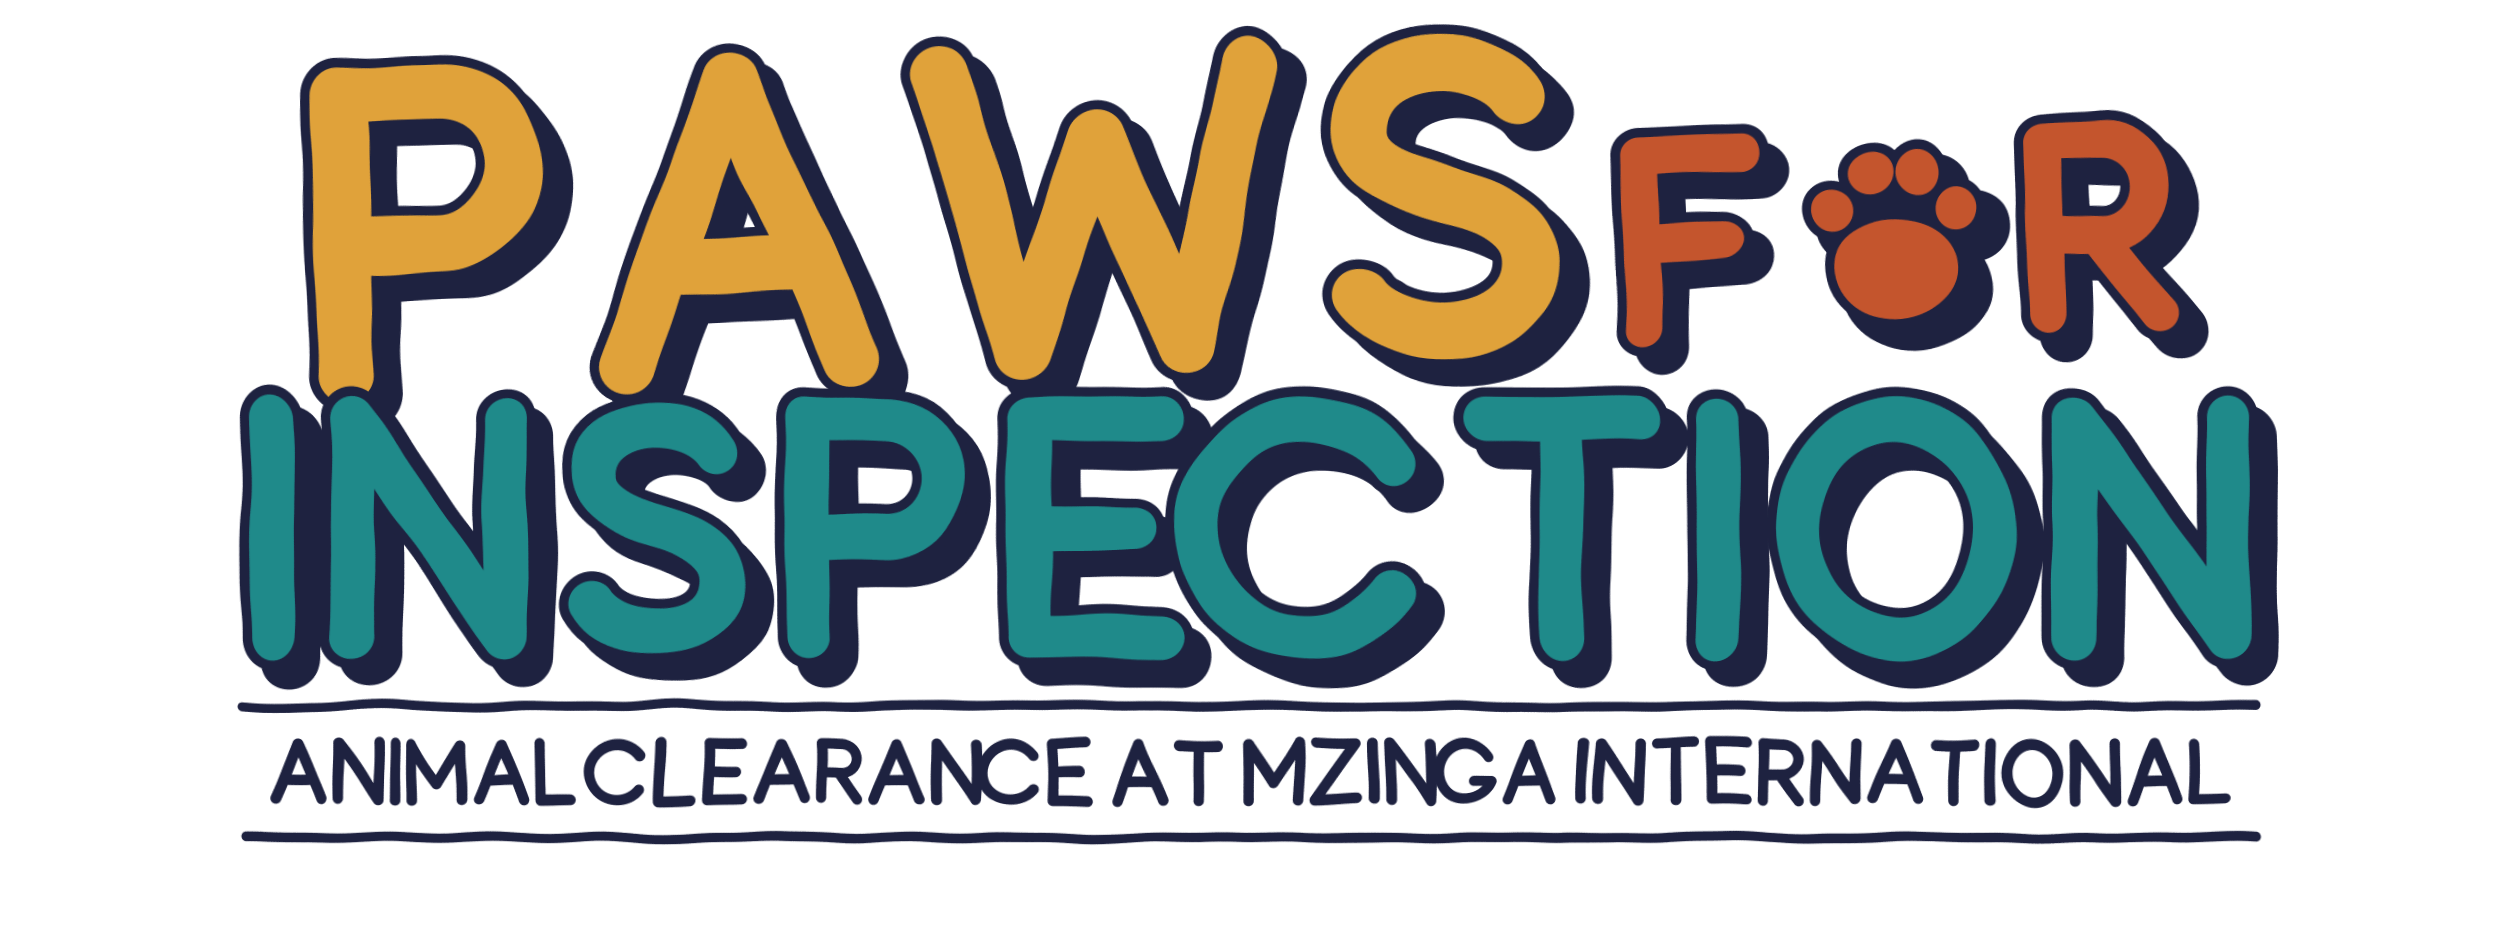
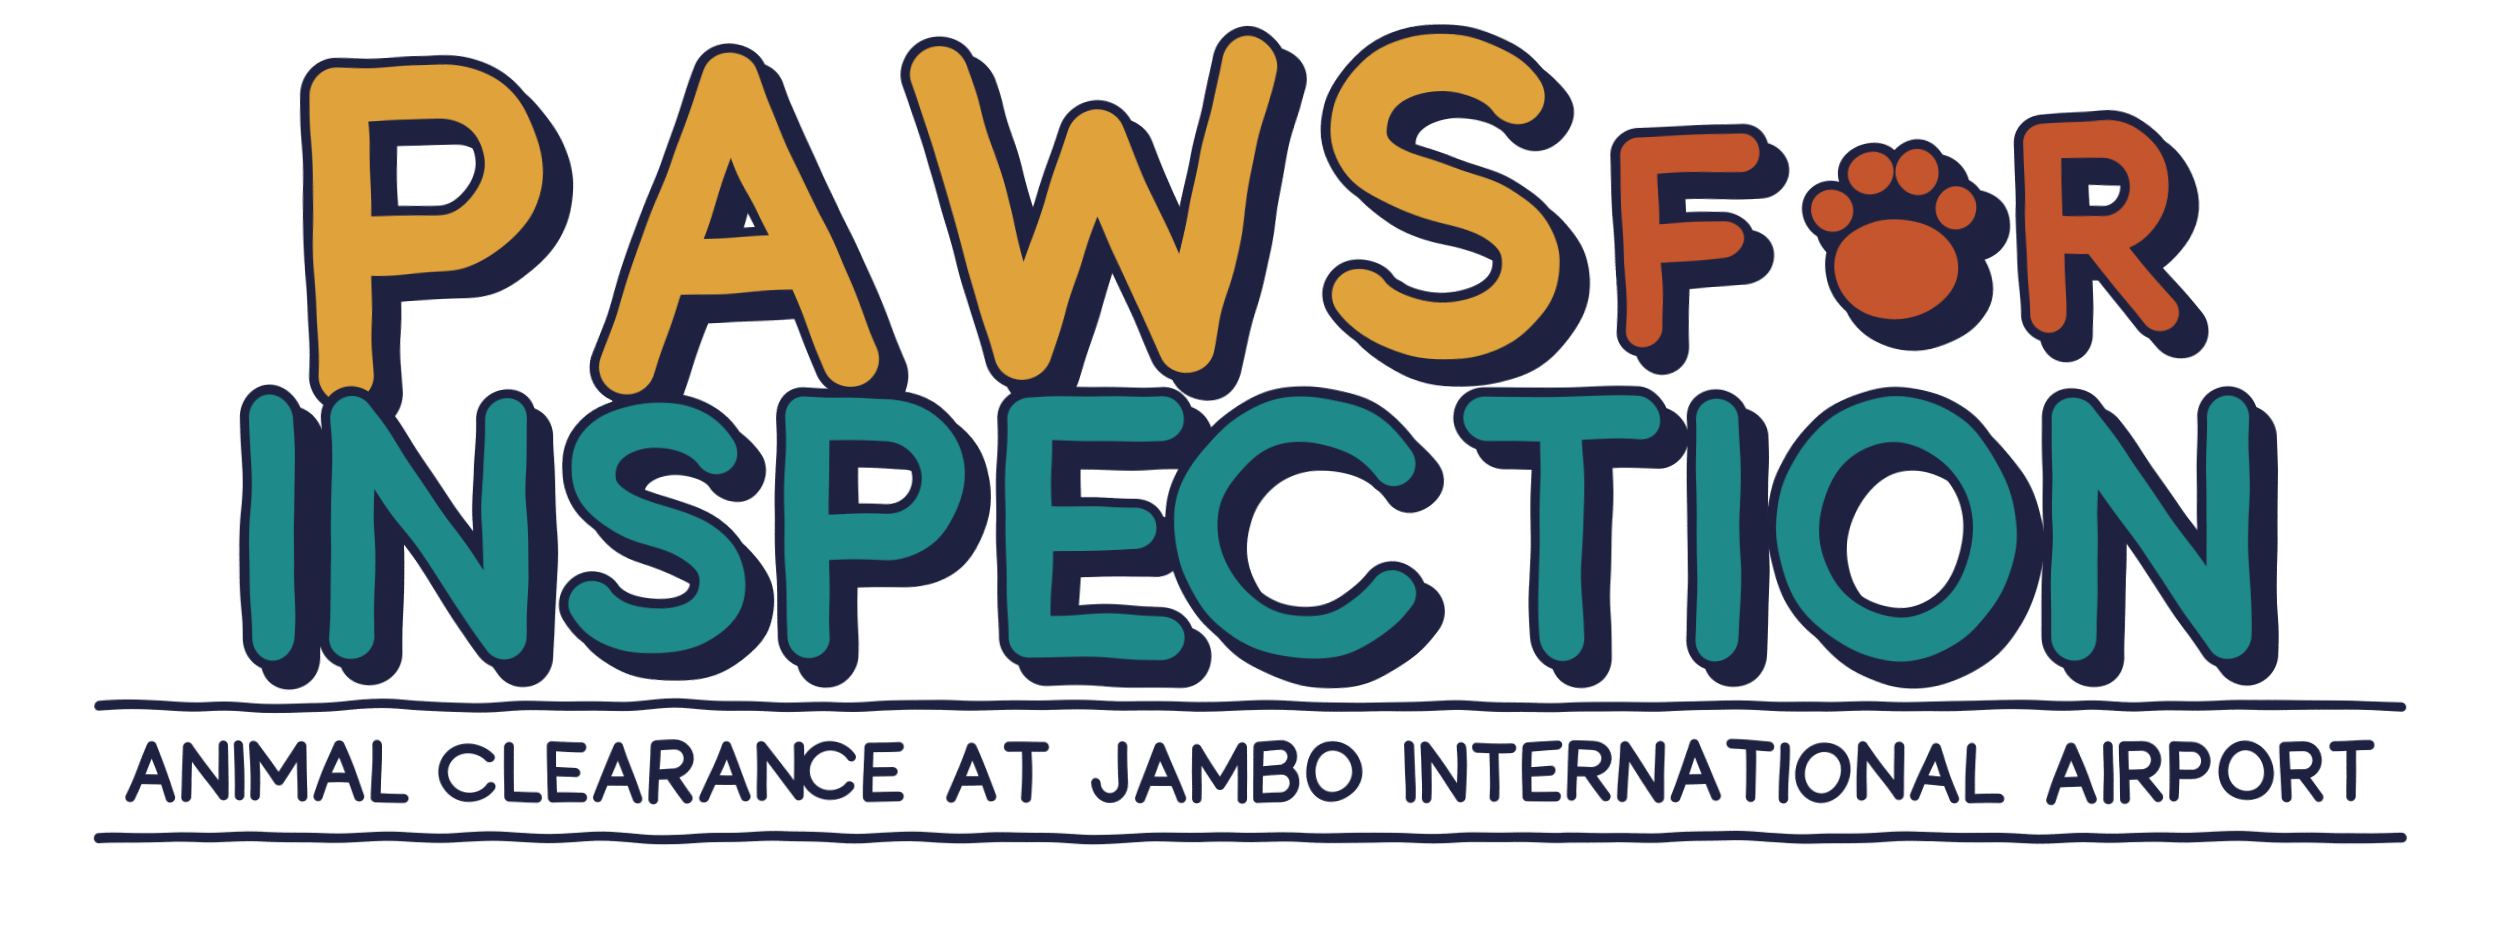
<svg xmlns="http://www.w3.org/2000/svg" viewBox="0 0 800 300" width="800" height="300">
  <defs>
-     <filter id="r" x="-5%" y="-5%" width="110%" height="110%">
+     <filter id="r" x="-2%" y="-2%" width="104%" height="104%">
      <feTurbulence type="fractalNoise" baseFrequency="0.03" numOctaves="2" seed="2" />
      <feDisplacementMap in="SourceGraphic" scale="3" xChannelSelector="R" yChannelSelector="G" />
    </filter>
  </defs>
  <g filter="url(#r)">
    <g transform="rotate(-2 400 70)">
      <g transform="translate(6 6)">
        <g transform="translate(109.50 20) scale(9)" fill="none" stroke="#1E2240" stroke-width="2.667" stroke-linecap="round" stroke-linejoin="round">
          <path transform="translate(0 0)" d="M0 10 V0 H3.5 A2.7 2.7 0 0 1 3.5 5.4 H0" />
          <path transform="translate(9.966667 0)" d="M0 10 L4 0 L8 10 M1.6 6.6 H6.4" />
          <path transform="translate(21.43333 0)" d="M0 0 L2.6 10 L5.5 2.5 L8.4 10 L11 0" />
          <path transform="translate(35.9 0)" d="M6 1.5 C4.8 -0.4 0.4 -0.2 0.4 2.6 C0.4 5.2 6.3 4.6 6.3 7.4 C6.3 10.4 1.4 10.4 0.2 8.4" />
        </g>
      </g>
      <g transform="translate(109.50 20) scale(9)" fill="none" stroke="#1E2240" stroke-width="2.667" stroke-linecap="round" stroke-linejoin="round">
        <path transform="translate(0 0)" d="M0 10 V0 H3.5 A2.7 2.7 0 0 1 3.5 5.4 H0" />
        <path transform="translate(9.966667 0)" d="M0 10 L4 0 L8 10 M1.6 6.6 H6.4" />
        <path transform="translate(21.43333 0)" d="M0 0 L2.6 10 L5.5 2.5 L8.4 10 L11 0" />
        <path transform="translate(35.9 0)" d="M6 1.5 C4.8 -0.4 0.4 -0.2 0.4 2.6 C0.4 5.2 6.3 4.6 6.3 7.4 C6.3 10.4 1.4 10.4 0.2 8.4" />
      </g>
      <g transform="translate(109.50 20) scale(9)" fill="none" stroke="#E0A23A" stroke-width="2.000" stroke-linecap="round" stroke-linejoin="round">
        <path transform="translate(0 0)" d="M0 10 V0 H3.5 A2.7 2.7 0 0 1 3.5 5.4 H0" />
        <path transform="translate(9.966667 0)" d="M0 10 L4 0 L8 10 M1.6 6.6 H6.4" />
        <path transform="translate(21.43333 0)" d="M0 0 L2.6 10 L5.5 2.5 L8.4 10 L11 0" />
        <path transform="translate(35.9 0)" d="M6 1.5 C4.8 -0.4 0.4 -0.2 0.4 2.6 C0.4 5.2 6.3 4.6 6.3 7.4 C6.3 10.4 1.4 10.4 0.2 8.4" />
      </g>
      <g transform="translate(6 6)">
        <g transform="translate(524.82 54) scale(5.6)" fill="none" stroke="#1E2240" stroke-width="3.214" stroke-linecap="round" stroke-linejoin="round">
          <path transform="translate(0 0)" d="M6 0 H0 V10 M0 5 H4.8" />
          <g transform="translate(10.01429 0)">
            <g fill="#1E2240" stroke="#1E2240" stroke-width="1.607">
              <ellipse cx="4.5" cy="7" rx="3.6" ry="2.9" />
              <circle cx="1" cy="3.6" r="1.2" />
              <circle cx="3.2" cy="1.5" r="1.25" />
              <circle cx="5.8" cy="1.5" r="1.25" />
              <circle cx="8" cy="3.6" r="1.2" />
            </g>
          </g>
          <path transform="translate(23.02857 0)" d="M0 10 V0 H3.5 A2.7 2.7 0 0 1 3.5 5.4 H0 M3 5.4 L6.5 10" />
        </g>
      </g>
      <g transform="translate(524.82 54) scale(5.6)" fill="none" stroke="#1E2240" stroke-width="3.214" stroke-linecap="round" stroke-linejoin="round">
        <path transform="translate(0 0)" d="M6 0 H0 V10 M0 5 H4.8" />
        <g transform="translate(10.01429 0)">
          <g fill="#1E2240" stroke="#1E2240" stroke-width="1.071">
            <ellipse cx="4.5" cy="7" rx="3.6" ry="2.9" />
            <circle cx="1" cy="3.6" r="1.2" />
            <circle cx="3.2" cy="1.5" r="1.25" />
            <circle cx="5.8" cy="1.5" r="1.25" />
            <circle cx="8" cy="3.6" r="1.2" />
          </g>
        </g>
        <path transform="translate(23.02857 0)" d="M0 10 V0 H3.5 A2.7 2.7 0 0 1 3.5 5.4 H0 M3 5.4 L6.5 10" />
      </g>
      <g transform="translate(524.82 54) scale(5.6)" fill="none" stroke="#C4552D" stroke-width="2.143" stroke-linecap="round" stroke-linejoin="round">
        <path transform="translate(0 0)" d="M6 0 H0 V10 M0 5 H4.8" />
        <g transform="translate(10.01429 0)">
          <g fill="#C4552D" stroke="none">
            <ellipse cx="4.5" cy="7" rx="3.6" ry="2.9" />
            <circle cx="1" cy="3.6" r="1.2" />
            <circle cx="3.2" cy="1.5" r="1.25" />
            <circle cx="5.8" cy="1.5" r="1.25" />
            <circle cx="8" cy="3.6" r="1.2" />
          </g>
        </g>
        <path transform="translate(23.02857 0)" d="M0 10 V0 H3.5 A2.7 2.7 0 0 1 3.5 5.4 H0 M3 5.4 L6.5 10" />
      </g>
    </g>
    <g transform="translate(6 6)">
      <g transform="translate(87.05 134) scale(7)" fill="none" stroke="#1E2240" stroke-width="2.857" stroke-linecap="round" stroke-linejoin="round">
        <path transform="translate(0 0)" d="M0 0 V10" />
        <path transform="translate(3.657143 0)" d="M0 10 V0 L7 10 V0" />
        <path transform="translate(14.31429 0)" d="M6 1.5 C4.8 -0.4 0.4 -0.2 0.4 2.6 C0.4 5.2 6.3 4.6 6.3 7.4 C6.3 10.4 1.4 10.4 0.2 8.4" />
        <path transform="translate(24.47143 0)" d="M0 10 V0 H3.5 A2.7 2.7 0 0 1 3.5 5.4 H0" />
        <path transform="translate(34.62857 0)" d="M6 0 H0 V10 H6 M0 5 H4.8" />
        <path transform="translate(44.28571 0)" d="M7 2 A5 5 0 1 0 7 8" />
        <path transform="translate(55.44286 0)" d="M0 0 H7 M3.5 0 V10" />
        <path transform="translate(66.1 0)" d="M0 0 V10" />
        <path transform="translate(69.75714 0)" d="M4.5 0 A4.5 5 0 1 0 4.5 10 A4.5 5 0 1 0 4.5 0" />
        <path transform="translate(82.41429 0)" d="M0 10 V0 L7 10 V0" />
      </g>
    </g>
    <g transform="translate(87.05 134) scale(7)" fill="none" stroke="#1E2240" stroke-width="2.857" stroke-linecap="round" stroke-linejoin="round">
      <path transform="translate(0 0)" d="M0 0 V10" />
      <path transform="translate(3.657143 0)" d="M0 10 V0 L7 10 V0" />
      <path transform="translate(14.31429 0)" d="M6 1.5 C4.8 -0.4 0.4 -0.2 0.4 2.6 C0.4 5.2 6.3 4.6 6.3 7.4 C6.3 10.4 1.4 10.4 0.2 8.4" />
      <path transform="translate(24.47143 0)" d="M0 10 V0 H3.5 A2.7 2.7 0 0 1 3.5 5.4 H0" />
      <path transform="translate(34.62857 0)" d="M6 0 H0 V10 H6 M0 5 H4.8" />
      <path transform="translate(44.28571 0)" d="M7 2 A5 5 0 1 0 7 8" />
      <path transform="translate(55.44286 0)" d="M0 0 H7 M3.5 0 V10" />
      <path transform="translate(66.1 0)" d="M0 0 V10" />
      <path transform="translate(69.75714 0)" d="M4.5 0 A4.5 5 0 1 0 4.5 10 A4.5 5 0 1 0 4.5 0" />
      <path transform="translate(82.41429 0)" d="M0 10 V0 L7 10 V0" />
    </g>
    <g transform="translate(87.05 134) scale(7)" fill="none" stroke="#1F8A8A" stroke-width="2.000" stroke-linecap="round" stroke-linejoin="round">
      <path transform="translate(0 0)" d="M0 0 V10" />
      <path transform="translate(3.657143 0)" d="M0 10 V0 L7 10 V0" />
      <path transform="translate(14.31429 0)" d="M6 1.5 C4.8 -0.4 0.4 -0.2 0.4 2.6 C0.4 5.2 6.3 4.6 6.3 7.4 C6.3 10.4 1.4 10.4 0.2 8.4" />
      <path transform="translate(24.47143 0)" d="M0 10 V0 H3.5 A2.7 2.7 0 0 1 3.5 5.4 H0" />
      <path transform="translate(34.62857 0)" d="M6 0 H0 V10 H6 M0 5 H4.8" />
      <path transform="translate(44.28571 0)" d="M7 2 A5 5 0 1 0 7 8" />
      <path transform="translate(55.44286 0)" d="M0 0 H7 M3.5 0 V10" />
      <path transform="translate(66.1 0)" d="M0 0 V10" />
      <path transform="translate(69.75714 0)" d="M4.5 0 A4.5 5 0 1 0 4.5 10 A4.5 5 0 1 0 4.5 0" />
      <path transform="translate(82.41429 0)" d="M0 10 V0 L7 10 V0" />
    </g>
-     <path d="M78.15 226 H721.85 M78.15 268 H721.85" stroke="#1E2240" stroke-width="3" stroke-linecap="round" />
-     <g transform="translate(88.15 238) scale(1.8)" fill="none" stroke="#1E2240" stroke-width="1.889" stroke-linecap="round" stroke-linejoin="round">
+     <path d="M31.6 226 H768.4 M31.6 268 H768.4" stroke="#1E2240" stroke-width="3" stroke-linecap="round" />
+     <g transform="translate(41.64 238.7859) scale(1.642811)" fill="none" stroke="#1E2240" stroke-width="1.889" stroke-linecap="round" stroke-linejoin="round">
      <path transform="translate(0 0)" d="M0 10 L4 0 L8 10 M1.6 6.6 H6.4" />
-       <path transform="translate(11 0)" d="M0 10 V0 L7 10 V0" />
-       <path transform="translate(21 0)" d="M0 0 V10" />
-       <path transform="translate(24 0)" d="M0 10 V0 L4.5 7 L9 0 V10" />
-       <path transform="translate(36 0)" d="M0 10 L4 0 L8 10 M1.6 6.6 H6.4" />
-       <path transform="translate(47 0)" d="M0 0 V10 H5.5" />
-       <path transform="translate(58 0)" d="M7 2 A5 5 0 1 0 7 8" />
-       <path transform="translate(68.5 0)" d="M0 0 V10 H5.5" />
-       <path transform="translate(77 0)" d="M6 0 H0 V10 H6 M0 5 H4.8" />
-       <path transform="translate(86 0)" d="M0 10 L4 0 L8 10 M1.6 6.6 H6.4" />
-       <path transform="translate(97 0)" d="M0 10 V0 H3.5 A2.7 2.7 0 0 1 3.5 5.4 H0 M3 5.4 L6.5 10" />
-       <path transform="translate(106.5 0)" d="M0 10 L4 0 L8 10 M1.6 6.6 H6.4" />
-       <path transform="translate(117.5 0)" d="M0 10 V0 L7 10 V0" />
-       <path transform="translate(127.5 0)" d="M7 2 A5 5 0 1 0 7 8" />
-       <path transform="translate(138 0)" d="M6 0 H0 V10 H6 M0 5 H4.8" />
-       <path transform="translate(149.5 0)" d="M0 10 L4 0 L8 10 M1.6 6.6 H6.4" />
-       <path transform="translate(160.5 0)" d="M0 0 H7 M3.5 0 V10" />
-       <path transform="translate(173 0)" d="M0 10 V0 L4.5 7 L9 0 V10" />
-       <path transform="translate(185 0)" d="M0 0 H7 L0 10 H7" />
-       <path transform="translate(195 0)" d="M0 0 V10" />
-       <path transform="translate(198 0)" d="M0 10 V0 L7 10 V0" />
-       <path transform="translate(208 0)" d="M7.5 2 A5 5 0 1 0 8 6.5 H4.8" />
-       <path transform="translate(219 0)" d="M0 10 L4 0 L8 10 M1.6 6.6 H6.4" />
-       <path transform="translate(232.5 0)" d="M0 0 V10" />
-       <path transform="translate(235.5 0)" d="M0 10 V0 L7 10 V0" />
-       <path transform="translate(245.5 0)" d="M0 0 H7 M3.5 0 V10" />
-       <path transform="translate(255.5 0)" d="M6 0 H0 V10 H6 M0 5 H4.8" />
-       <path transform="translate(264.5 0)" d="M0 10 V0 H3.5 A2.7 2.7 0 0 1 3.5 5.4 H0 M3 5.4 L6.5 10" />
-       <path transform="translate(274 0)" d="M0 10 V0 L7 10 V0" />
-       <path transform="translate(284 0)" d="M0 10 L4 0 L8 10 M1.6 6.6 H6.4" />
-       <path transform="translate(295 0)" d="M0 0 H7 M3.5 0 V10" />
-       <path transform="translate(305 0)" d="M0 0 V10" />
-       <path transform="translate(308 0)" d="M4.5 0 A4.5 5 0 1 0 4.5 10 A4.5 5 0 1 0 4.5 0" />
-       <path transform="translate(320 0)" d="M0 10 V0 L7 10 V0" />
-       <path transform="translate(330 0)" d="M0 10 L4 0 L8 10 M1.6 6.6 H6.4" />
-       <path transform="translate(341 0)" d="M0 0 V10 H5.5" />
+       <path transform="translate(11.10631 0)" d="M0 10 V0 L7 10 V0" />
+       <path transform="translate(21.21263 0)" d="M0 0 V10" />
+       <path transform="translate(24.31894 0)" d="M0 10 V0 L4.5 7 L9 0 V10" />
+       <path transform="translate(36.42526 0)" d="M0 10 L4 0 L8 10 M1.6 6.6 H6.4" />
+       <path transform="translate(47.53157 0)" d="M0 0 V10 H5.5" />
+       <path transform="translate(63.00167 0)" d="M7 2 A5 5 0 1 0 7 8" />
+       <path transform="translate(73.60799 0)" d="M0 0 V10 H5.5" />
+       <path transform="translate(82.2143 0)" d="M6 0 H0 V10 H6 M0 5 H4.8" />
+       <path transform="translate(91.32062 0)" d="M0 10 L4 0 L8 10 M1.6 6.6 H6.4" />
+       <path transform="translate(102.4269 0)" d="M0 10 V0 H3.5 A2.7 2.7 0 0 1 3.5 5.4 H0 M3 5.4 L6.5 10" />
+       <path transform="translate(112.0332 0)" d="M0 10 L4 0 L8 10 M1.6 6.6 H6.4" />
+       <path transform="translate(123.1396 0)" d="M0 10 V0 L7 10 V0" />
+       <path transform="translate(133.2459 0)" d="M7 2 A5 5 0 1 0 7 8" />
+       <path transform="translate(143.8522 0)" d="M6 0 H0 V10 H6 M0 5 H4.8" />
+       <path transform="translate(159.8223 0)" d="M0 10 L4 0 L8 10 M1.6 6.6 H6.4" />
+       <path transform="translate(170.9286 0)" d="M0 0 H7 M3.5 0 V10" />
+       <path transform="translate(187.8987 0)" d="M5.5 0 V7 A2.75 2.75 0 0 1 0 7" />
+       <path transform="translate(196.505 0)" d="M0 10 L4 0 L8 10 M1.6 6.6 H6.4" />
+       <path transform="translate(207.6113 0)" d="M0 10 V0 L4.5 7 L9 0 V10" />
+       <path transform="translate(219.7176 0)" d="M0 0 V10 H4.5 A2.6 2.6 0 0 0 4.5 4.8 H0 M0 0 H4 A2.4 2.4 0 0 1 4 4.8" />
+       <path transform="translate(229.924 0)" d="M4.5 0 A4.5 5 0 1 0 4.5 10 A4.5 5 0 1 0 4.5 0" />
+       <path transform="translate(248.8941 0)" d="M0 0 V10" />
+       <path transform="translate(252.0004 0)" d="M0 10 V0 L7 10 V0" />
+       <path transform="translate(262.1067 0)" d="M0 0 H7 M3.5 0 V10" />
+       <path transform="translate(272.213 0)" d="M6 0 H0 V10 H6 M0 5 H4.8" />
+       <path transform="translate(281.3193 0)" d="M0 10 V0 H3.5 A2.7 2.7 0 0 1 3.5 5.4 H0 M3 5.4 L6.5 10" />
+       <path transform="translate(290.9256 0)" d="M0 10 V0 L7 10 V0" />
+       <path transform="translate(301.0319 0)" d="M0 10 L4 0 L8 10 M1.6 6.6 H6.4" />
+       <path transform="translate(312.1383 0)" d="M0 0 H7 M3.5 0 V10" />
+       <path transform="translate(322.2446 0)" d="M0 0 V10" />
+       <path transform="translate(325.3509 0)" d="M4.5 0 A4.5 5 0 1 0 4.5 10 A4.5 5 0 1 0 4.5 0" />
+       <path transform="translate(337.4572 0)" d="M0 10 V0 L7 10 V0" />
+       <path transform="translate(347.5635 0)" d="M0 10 L4 0 L8 10 M1.6 6.6 H6.4" />
+       <path transform="translate(358.6698 0)" d="M0 0 V10 H5.5" />
+       <path transform="translate(374.1399 0)" d="M0 10 L4 0 L8 10 M1.6 6.6 H6.4" />
+       <path transform="translate(385.2462 0)" d="M0 0 V10" />
+       <path transform="translate(388.3526 0)" d="M0 10 V0 H3.5 A2.7 2.7 0 0 1 3.5 5.4 H0 M3 5.4 L6.5 10" />
+       <path transform="translate(397.9589 0)" d="M0 10 V0 H3.5 A2.7 2.7 0 0 1 3.5 5.4 H0" />
+       <path transform="translate(407.5652 0)" d="M4.5 0 A4.5 5 0 1 0 4.5 10 A4.5 5 0 1 0 4.5 0" />
+       <path transform="translate(419.6715 0)" d="M0 10 V0 H3.5 A2.7 2.7 0 0 1 3.5 5.4 H0 M3 5.4 L6.5 10" />
+       <path transform="translate(429.2778 0)" d="M0 0 H7 M3.5 0 V10" />
    </g>
  </g>
</svg>
